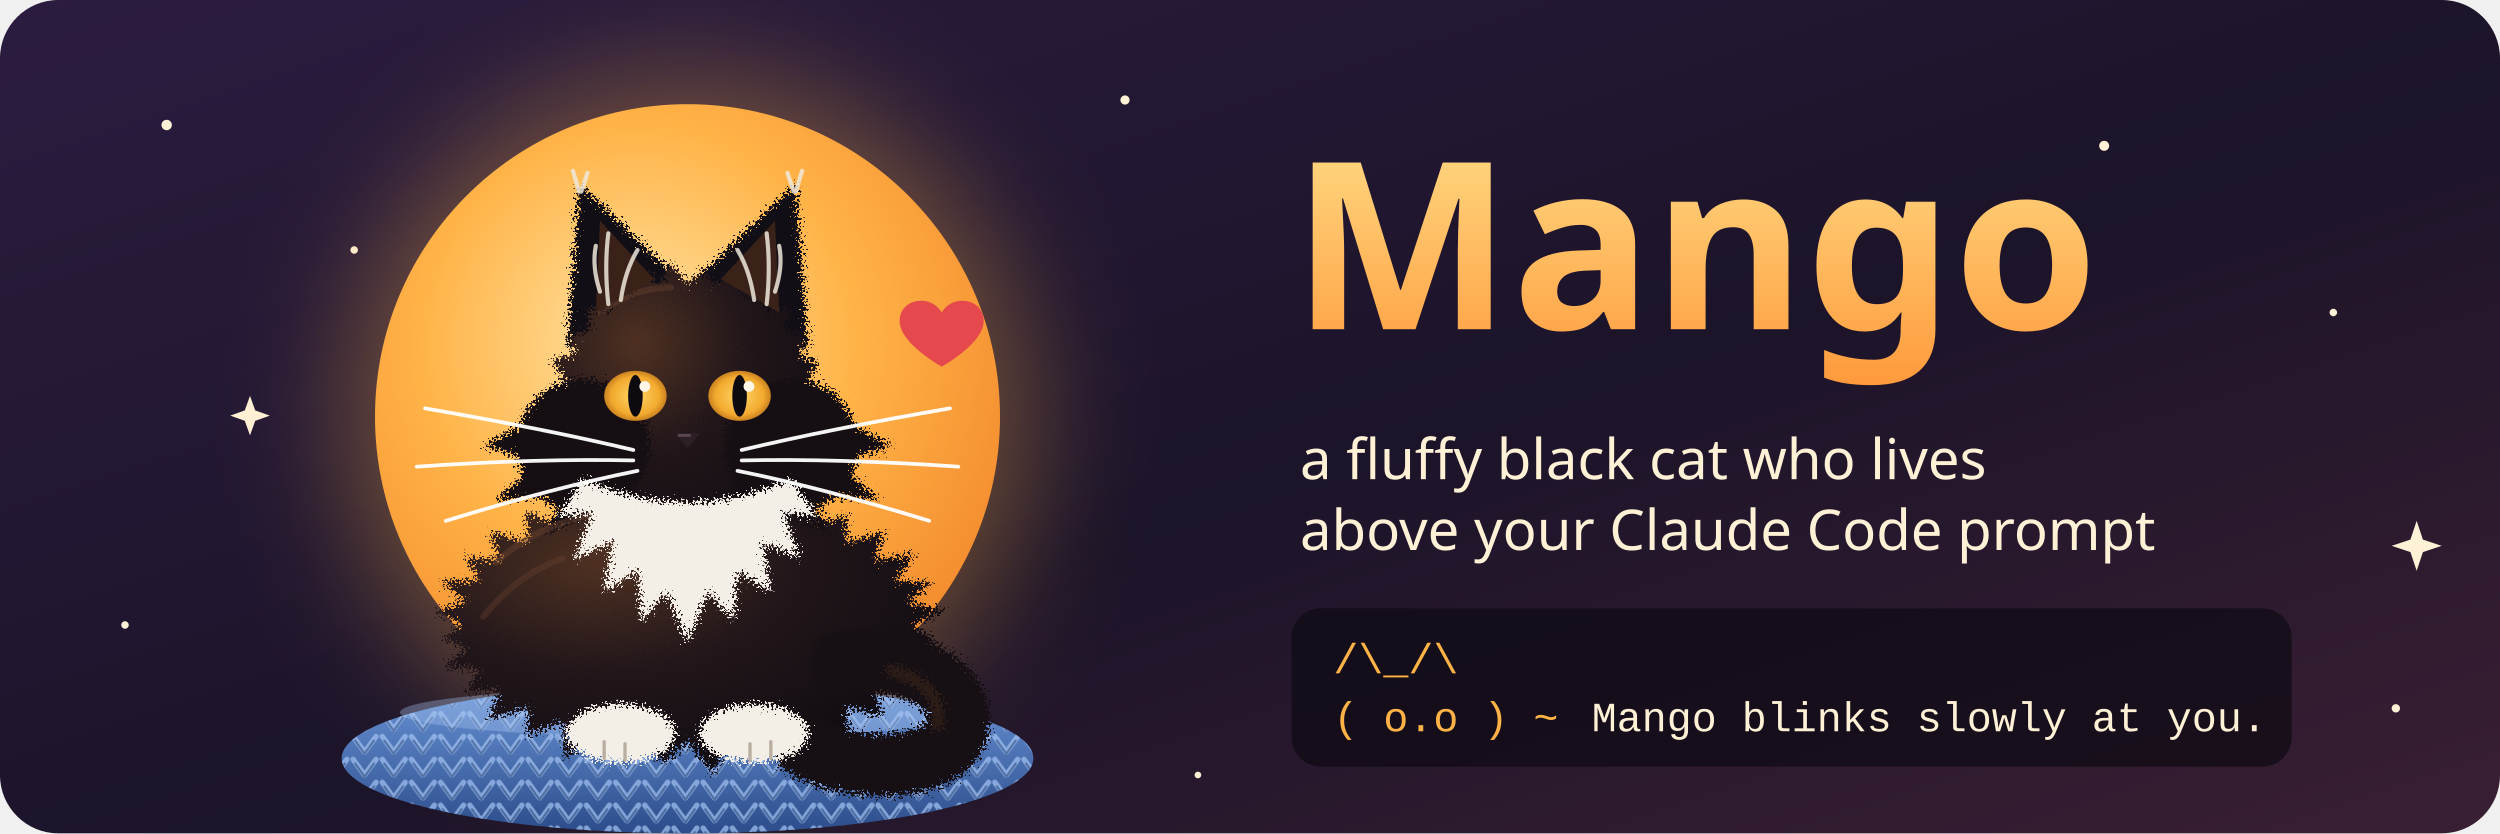
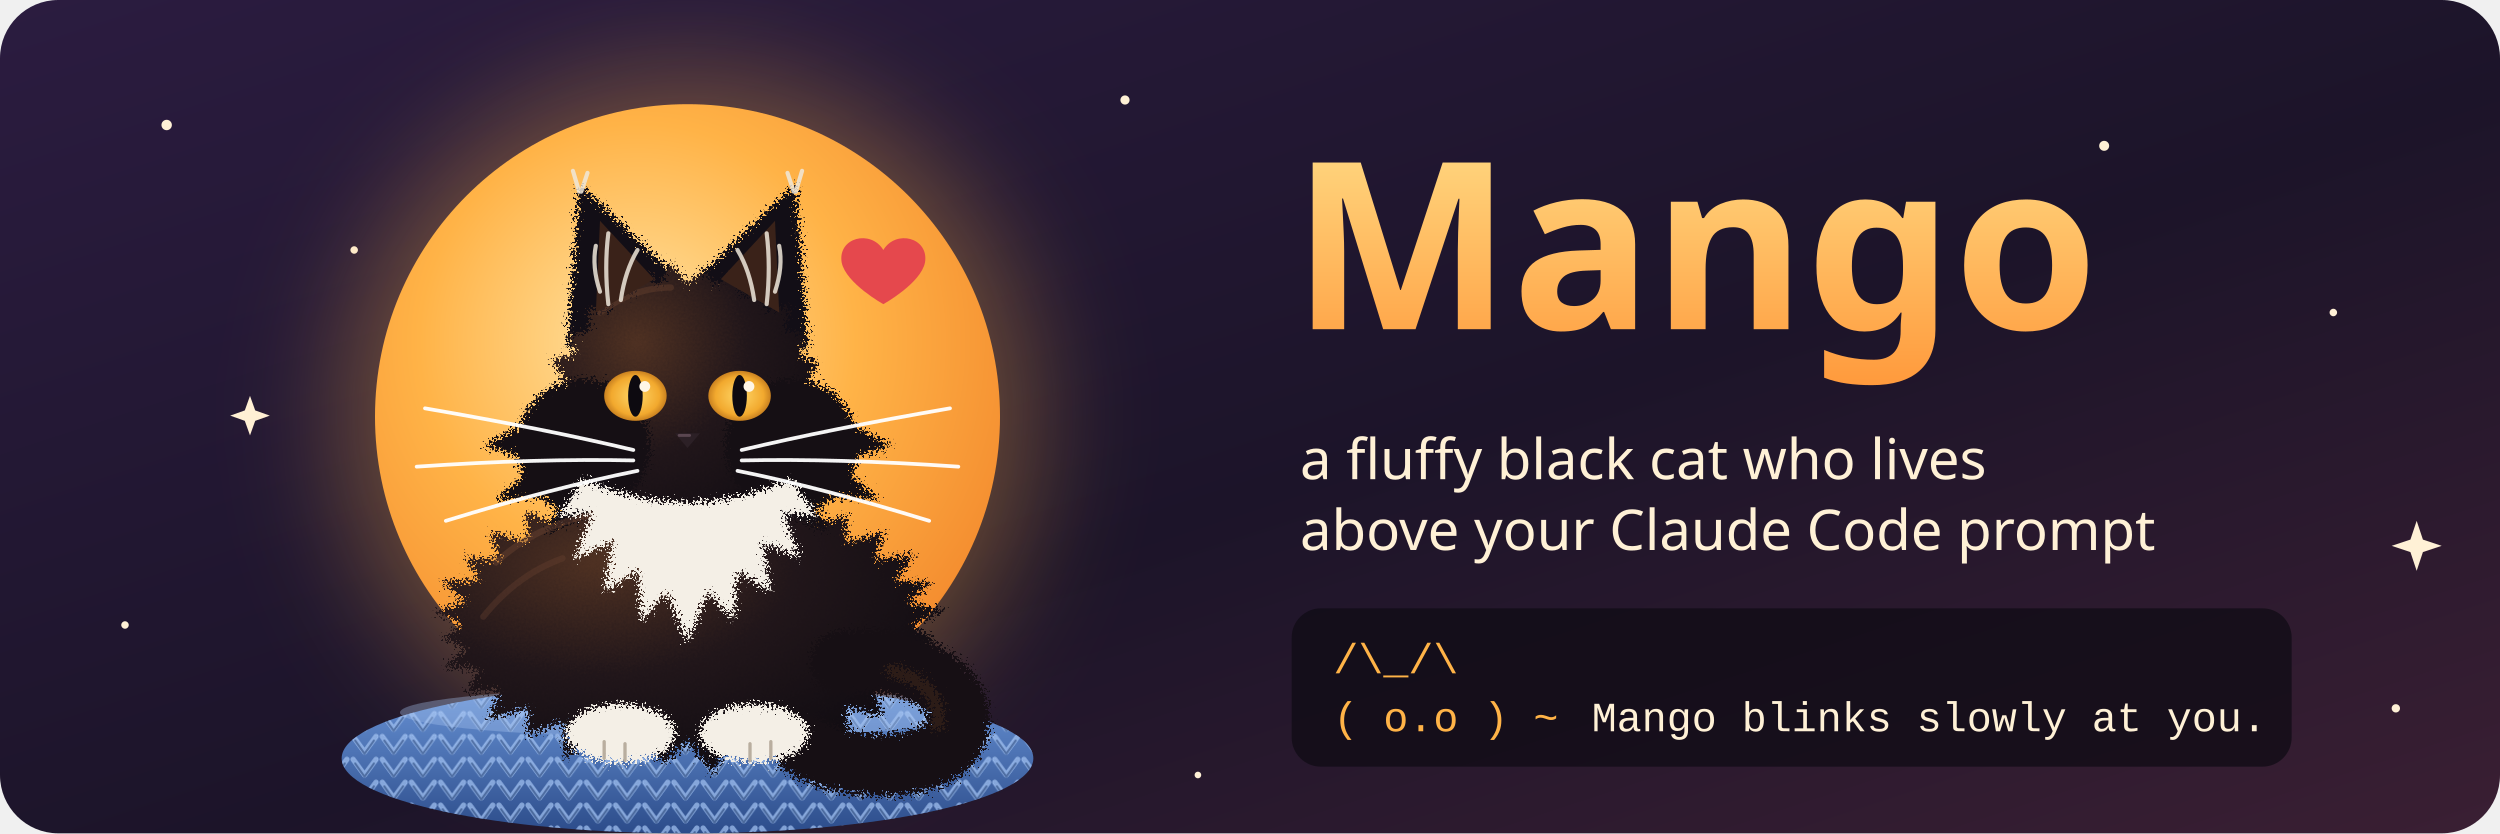
<svg xmlns="http://www.w3.org/2000/svg" viewBox="0 0 1200 400" width="1200" height="400" role="img" aria-labelledby="title desc">
  <defs>
    <linearGradient id="sky" x1="0" y1="0" x2="1" y2="1">
      <stop offset="0" stop-color="#2b1c40" />
      <stop offset="0.55" stop-color="#1c1429" />
      <stop offset="1" stop-color="#3a1f33" />
    </linearGradient>
    <radialGradient id="moon" cx="0.42" cy="0.38" r="0.7">
      <stop offset="0" stop-color="#ffe3a3" />
      <stop offset="0.5" stop-color="#ffb347" />
      <stop offset="1" stop-color="#f2862b" />
    </radialGradient>
    <linearGradient id="name" x1="0" y1="0" x2="0" y2="1">
      <stop offset="0" stop-color="#ffd27a" />
      <stop offset="1" stop-color="#ff9a3c" />
    </linearGradient>
    <linearGradient id="cushion" x1="0" y1="0" x2="0" y2="1">
      <stop offset="0" stop-color="#6a95d8" />
      <stop offset="1" stop-color="#2c4c8a" />
    </linearGradient>
    <pattern id="knit" width="14" height="11" patternUnits="userSpaceOnUse">
      <path d="M 1.5 1.5 L 7 9 M 12.5 1.5 L 7 9" stroke="#9cbcec" stroke-width="2.6" stroke-linecap="round" fill="none" />
      <path d="M 2.5 3.5 L 7 9.8 M 11.5 3.5 L 7 9.8" stroke="#24406f" stroke-width="1" stroke-linecap="round" fill="none" opacity="0.6" />
    </pattern>
    <radialGradient id="coat" cx="0.32" cy="0.28" r="0.85">
      <stop offset="0" stop-color="#4f3122" />
      <stop offset="0.45" stop-color="#21161a" />
      <stop offset="1" stop-color="#0d0a10" />
    </radialGradient>
    <linearGradient id="plume" x1="0" y1="0" x2="1" y2="1">
      <stop offset="0" stop-color="#140e12" />
      <stop offset="0.6" stop-color="#3d2519" />
      <stop offset="1" stop-color="#140e12" />
    </linearGradient>
    <radialGradient id="iris" cx="0.5" cy="0.5" r="0.55">
      <stop offset="0" stop-color="#ffd768" />
      <stop offset="0.7" stop-color="#f2a92e" />
      <stop offset="1" stop-color="#b8701a" />
    </radialGradient>
    <filter id="glow" x="-50%" y="-50%" width="200%" height="200%">
      <feGaussianBlur stdDeviation="28" />
    </filter>
    <filter id="fur" x="-10%" y="-10%" width="120%" height="120%">
      <feTurbulence type="fractalNoise" baseFrequency="0.9" numOctaves="2" seed="7" />
      <feDisplacementMap in="SourceGraphic" scale="12" xChannelSelector="R" yChannelSelector="G" />
    </filter>
    <clipPath id="card">
      <rect width="1200" height="400" rx="28" />
    </clipPath>
  </defs>
  <style>
    .star { animation: twinkle 4s ease-in-out infinite; }
    .s2 { animation-delay: 1.3s; }
    .s3 { animation-delay: 2.6s; }
    .eyes { transform-box: fill-box; transform-origin: center; animation: blink 6s infinite; }
    .tail { transform-origin: 410px 320px; animation: swish 3.2s ease-in-out infinite; }
    .heart { animation: float 5s ease-in-out infinite; }
    @keyframes twinkle { 0%, 100% { opacity: 1; } 50% { opacity: 0.25; } }
    @keyframes blink { 0%, 92%, 100% { transform: scaleY(1); } 95% { transform: scaleY(0.1); } }
    @keyframes swish { 0%, 100% { transform: rotate(0deg); } 50% { transform: rotate(3deg); } }
    @keyframes float { 0%, 100% { transform: translateY(0); opacity: 0.9; } 50% { transform: translateY(-8px); opacity: 0.6; } }
    @media (prefers-reduced-motion: reduce) { .star, .eyes, .tail, .heart { animation: none; } }
  </style>
  <g clip-path="url(#card)">
    <rect width="1200" height="400" fill="url(#sky)" />
    <g fill="#fff1d6">
      <circle class="star" cx="80" cy="60" r="2.5" />
      <circle class="star s2" cx="170" cy="120" r="1.8" />
      <circle class="star s3" cx="540" cy="48" r="2.2" />
      <circle class="star" cx="575" cy="372" r="1.6" />
      <circle class="star s2" cx="1010" cy="70" r="2.4" />
      <circle class="star s3" cx="1120" cy="150" r="1.8" />
      <circle class="star s2" cx="1150" cy="340" r="2" />
      <circle class="star s3" cx="60" cy="300" r="1.8" />
      <path class="star s2" d="M 1160 250 l 3 9 l 9 3 l -9 3 l -3 9 l -3 -9 l -9 -3 l 9 -3 z" />
      <path class="star" d="M 120 190 l 2.5 7 l 7 2.5 l -7 2.5 l -2.5 7 l -2.5 -7 l -7 -2.5 l 7 -2.5 z" />
    </g>
    <circle cx="330" cy="200" r="165" fill="#ffb347" opacity="0.35" filter="url(#glow)" />
    <circle cx="330" cy="200" r="150" fill="url(#moon)" />
    <ellipse cx="330" cy="364" rx="166" ry="36" fill="url(#cushion)" />
    <ellipse cx="330" cy="364" rx="166" ry="36" fill="url(#knit)" opacity="0.75" />
    <ellipse cx="330" cy="342" rx="138" ry="12" fill="#a9c5f0" opacity="0.35" />
    <g filter="url(#fur)">
      <path d="M 438.0 300.0 L 448.4 306.6 L 435.9 310.9 L 446.1 320.1 L 429.8 321.4 L 435.8 332.0 L 419.8 331.1 L 424.2 344.3 L 406.4 339.6 L 407.4 354.1 L 390.0 346.6 L 385.4 357.9 L 371.3 351.7 L 364.0 362.4 L 351.1 354.9 L 342.1 371.3 L 330.0 356.0 L 318.3 366.8 L 308.9 354.9 L 295.5 364.0 L 288.7 351.7 L 271.1 364.3 L 270.0 346.6 L 253.4 353.2 L 253.6 339.6 L 234.4 345.4 L 240.2 331.1 L 223.5 332.4 L 230.2 321.4 L 213.2 320.3 L 224.1 310.9 L 212.3 306.5 L 222.0 300.0 L 208.5 293.1 L 224.1 289.1 L 211.5 279.1 L 230.2 278.6 L 223.1 267.4 L 240.2 268.9 L 235.0 255.0 L 253.6 260.4 L 252.4 245.6 L 270.0 253.4 L 274.6 242.1 L 288.7 248.3 L 294.3 232.0 L 308.9 245.1 L 318.1 230.6 L 330.0 244.0 L 341.7 232.9 L 351.1 245.1 L 364.1 237.5 L 371.3 248.3 L 388.4 236.6 L 390.0 253.4 L 406.6 246.8 L 406.4 260.4 L 424.9 255.1 L 419.8 268.9 L 439.3 266.1 L 429.8 278.6 L 447.4 279.5 L 435.9 289.1 L 453.7 292.9 Z" fill="url(#coat)" />
      <g class="tail">
        <path d="M 404 318 C 440 314 462 330 460 348 C 458 362 440 368 418 367 C 404 366 394 363 386 358" stroke="#160f14" stroke-width="30" stroke-linecap="round" fill="none" />
        <path d="M 428 322 C 446 326 452 338 450 348" stroke="#3e2619" stroke-width="6" stroke-linecap="round" fill="none" opacity="0.55" />
      </g>
      <path d="M 272 168 L 278 88 L 324 132 Z" fill="#120e16" />
      <path d="M 388 168 L 382 88 L 336 132 Z" fill="#120e16" />
      <path d="M 390.0 196.0 L 399.2 203.8 L 388.5 209.4 L 396.4 219.2 L 384.1 222.0 L 389.8 233.6 L 376.9 233.4 L 380.5 246.5 L 367.4 242.9 L 367.4 255.5 L 356.0 250.1 L 353.5 263.3 L 343.4 254.5 L 337.4 262.0 L 330.0 256.0 L 322.3 264.4 L 316.6 254.5 L 306.4 263.4 L 304.0 250.1 L 292.9 255.1 L 292.6 242.9 L 279.7 246.3 L 283.1 233.4 L 273.3 231.6 L 275.9 222.0 L 265.0 218.7 L 271.5 209.4 L 262.8 203.6 L 270.0 196.0 L 261.2 188.2 L 271.5 182.6 L 264.5 173.1 L 275.9 170.0 L 273.8 160.7 L 283.1 158.6 L 282.3 148.3 L 292.6 149.1 L 293.9 138.6 L 304.0 141.9 L 306.5 128.7 L 316.6 137.5 L 322.1 126.0 L 330.0 136.0 L 337.5 129.3 L 343.4 137.5 L 353.3 129.4 L 356.0 141.9 L 365.7 139.2 L 367.4 149.1 L 379.2 146.8 L 376.9 158.6 L 386.7 160.4 L 384.1 170.0 L 392.6 174.1 L 388.5 182.6 L 400.6 188.0 Z" fill="url(#coat)" />
      <circle cx="280" cy="214" r="32" fill="#150f14" />
      <circle cx="380" cy="214" r="32" fill="#150f14" />
      <path d="M 262 198 L 232 214 L 258 222 L 238 240 L 270 238 L 262 256 L 290 244 Z" fill="#150f14" />
      <path d="M 398 198 L 428 214 L 402 222 L 422 240 L 390 238 L 398 256 L 370 244 Z" fill="#150f14" />
    </g>
    <g fill="none" stroke-linecap="round">
      <path d="M 238 270 Q 262 248 296 246" stroke="#6b4330" stroke-width="3" opacity="0.45" />
      <path d="M 232 296 Q 248 276 270 268" stroke="#6b4330" stroke-width="3" opacity="0.35" />
      <path d="M 288 150 Q 304 138 322 138" stroke="#6b4330" stroke-width="3" opacity="0.4" />
    </g>
    <path d="M 286 150 L 288 106 L 314 134 Z" fill="#3a2219" />
    <path d="M 374 150 L 372 106 L 346 134 Z" fill="#3a2219" />
    <g stroke="#efe7da" stroke-width="2" stroke-linecap="round" fill="none" opacity="0.85">
      <path d="M 292 146 Q 290 128 292 112" />
      <path d="M 298 144 Q 300 130 306 120" />
      <path d="M 288 140 Q 284 128 286 118" />
      <path d="M 368 146 Q 370 128 368 112" />
      <path d="M 362 144 Q 360 130 354 120" />
      <path d="M 372 140 Q 376 128 374 118" />
      <path d="M 278 92 L 275 82" />
      <path d="M 279 92 L 282 83" />
      <path d="M 382 92 L 385 82" />
      <path d="M 381 92 L 378 83" />
    </g>
    <g filter="url(#fur)" fill="#f4efe6">
      <path d="M 280 230 L 268 248 L 284 246 L 276 268 L 294 260 L 290 284 L 306 274 L 308 298 L 320 284 L 330 308 L 340 284 L 352 298 L 354 274 L 370 284 L 366 260 L 384 268 L 376 246 L 392 248 L 380 230 Q 330 252 280 230 Z" />
      <ellipse cx="298" cy="352" rx="26" ry="14" />
      <ellipse cx="362" cy="352" rx="26" ry="14" />
    </g>
    <g stroke="#b9ae9f" stroke-width="1.6" stroke-linecap="round">
      <path d="M 290 356 L 290 364" />
      <path d="M 300 357 L 300 365" />
      <path d="M 360 357 L 360 365" />
      <path d="M 370 356 L 370 364" />
    </g>
    <g class="eyes">
      <ellipse cx="305" cy="190" rx="15" ry="12" fill="url(#iris)" />
      <ellipse cx="355" cy="190" rx="15" ry="12" fill="url(#iris)" />
      <ellipse cx="305" cy="190" rx="3.5" ry="10" fill="#0d0a10" />
      <ellipse cx="355" cy="190" rx="3.5" ry="10" fill="#0d0a10" />
      <circle cx="309.5" cy="185.5" r="2.6" fill="#fff6e6" />
      <circle cx="359.5" cy="185.5" r="2.6" fill="#fff6e6" />
    </g>
    <path d="M 324 208 L 336 208 L 330 215 Z" fill="#2c2026" />
    <path d="M 326 209 L 331 209" stroke="#5a4650" stroke-width="1.4" stroke-linecap="round" />
    <g stroke="#ffffff" stroke-width="1.8" stroke-linecap="round" fill="none" opacity="0.95">
      <path d="M 304 216 Q 262 206 204 196" />
      <path d="M 304 221 Q 258 220 200 224" />
      <path d="M 306 226 Q 266 234 214 250" />
      <path d="M 356 216 Q 398 206 456 196" />
      <path d="M 356 221 Q 402 220 460 224" />
      <path d="M 354 226 Q 394 234 446 250" />
    </g>
    <g class="heart">
-       <path d="M 452 150 c -6 -10 -22 -6 -20 6 c 2 10 20 20 20 20 c 0 0 18 -10 20 -20 c 2 -12 -14 -16 -20 -6 z" fill="#e5484d" />
+       <path d="M 424 120 c -6 -10 -22 -6 -20 6 c 2 10 20 20 20 20 c 0 0 18 -10 20 -20 c 2 -12 -14 -16 -20 -6 z" fill="#e5484d" />
    </g>
    <text x="620" y="158" font-family="ui-rounded, 'SF Pro Rounded', 'Nunito', 'Segoe UI', system-ui, sans-serif" font-size="112" font-weight="800" fill="url(#name)">Mango</text>
    <text x="624" y="230" font-family="ui-rounded, 'SF Pro Rounded', 'Nunito', 'Segoe UI', system-ui, sans-serif" font-size="27" fill="#fff1d6">a fluffy black cat who lives</text>
    <text x="624" y="264" font-family="ui-rounded, 'SF Pro Rounded', 'Nunito', 'Segoe UI', system-ui, sans-serif" font-size="27" fill="#fff1d6">above your Claude Code prompt</text>
    <rect x="620" y="292" width="480" height="76" rx="14" fill="#0f0b14" opacity="0.75" />
    <g font-family="ui-monospace, 'Cascadia Code', Consolas, 'Courier New', monospace" font-size="20" style="white-space: pre">
      <text x="640" y="323" fill="#ffb347"> /\_/\</text>
      <text x="640" y="351" fill="#ffb347">( o.o ) ~<tspan fill="#fff1d6" dx="16">Mango blinks slowly at you.</tspan>
      </text>
    </g>
  </g>
</svg>
